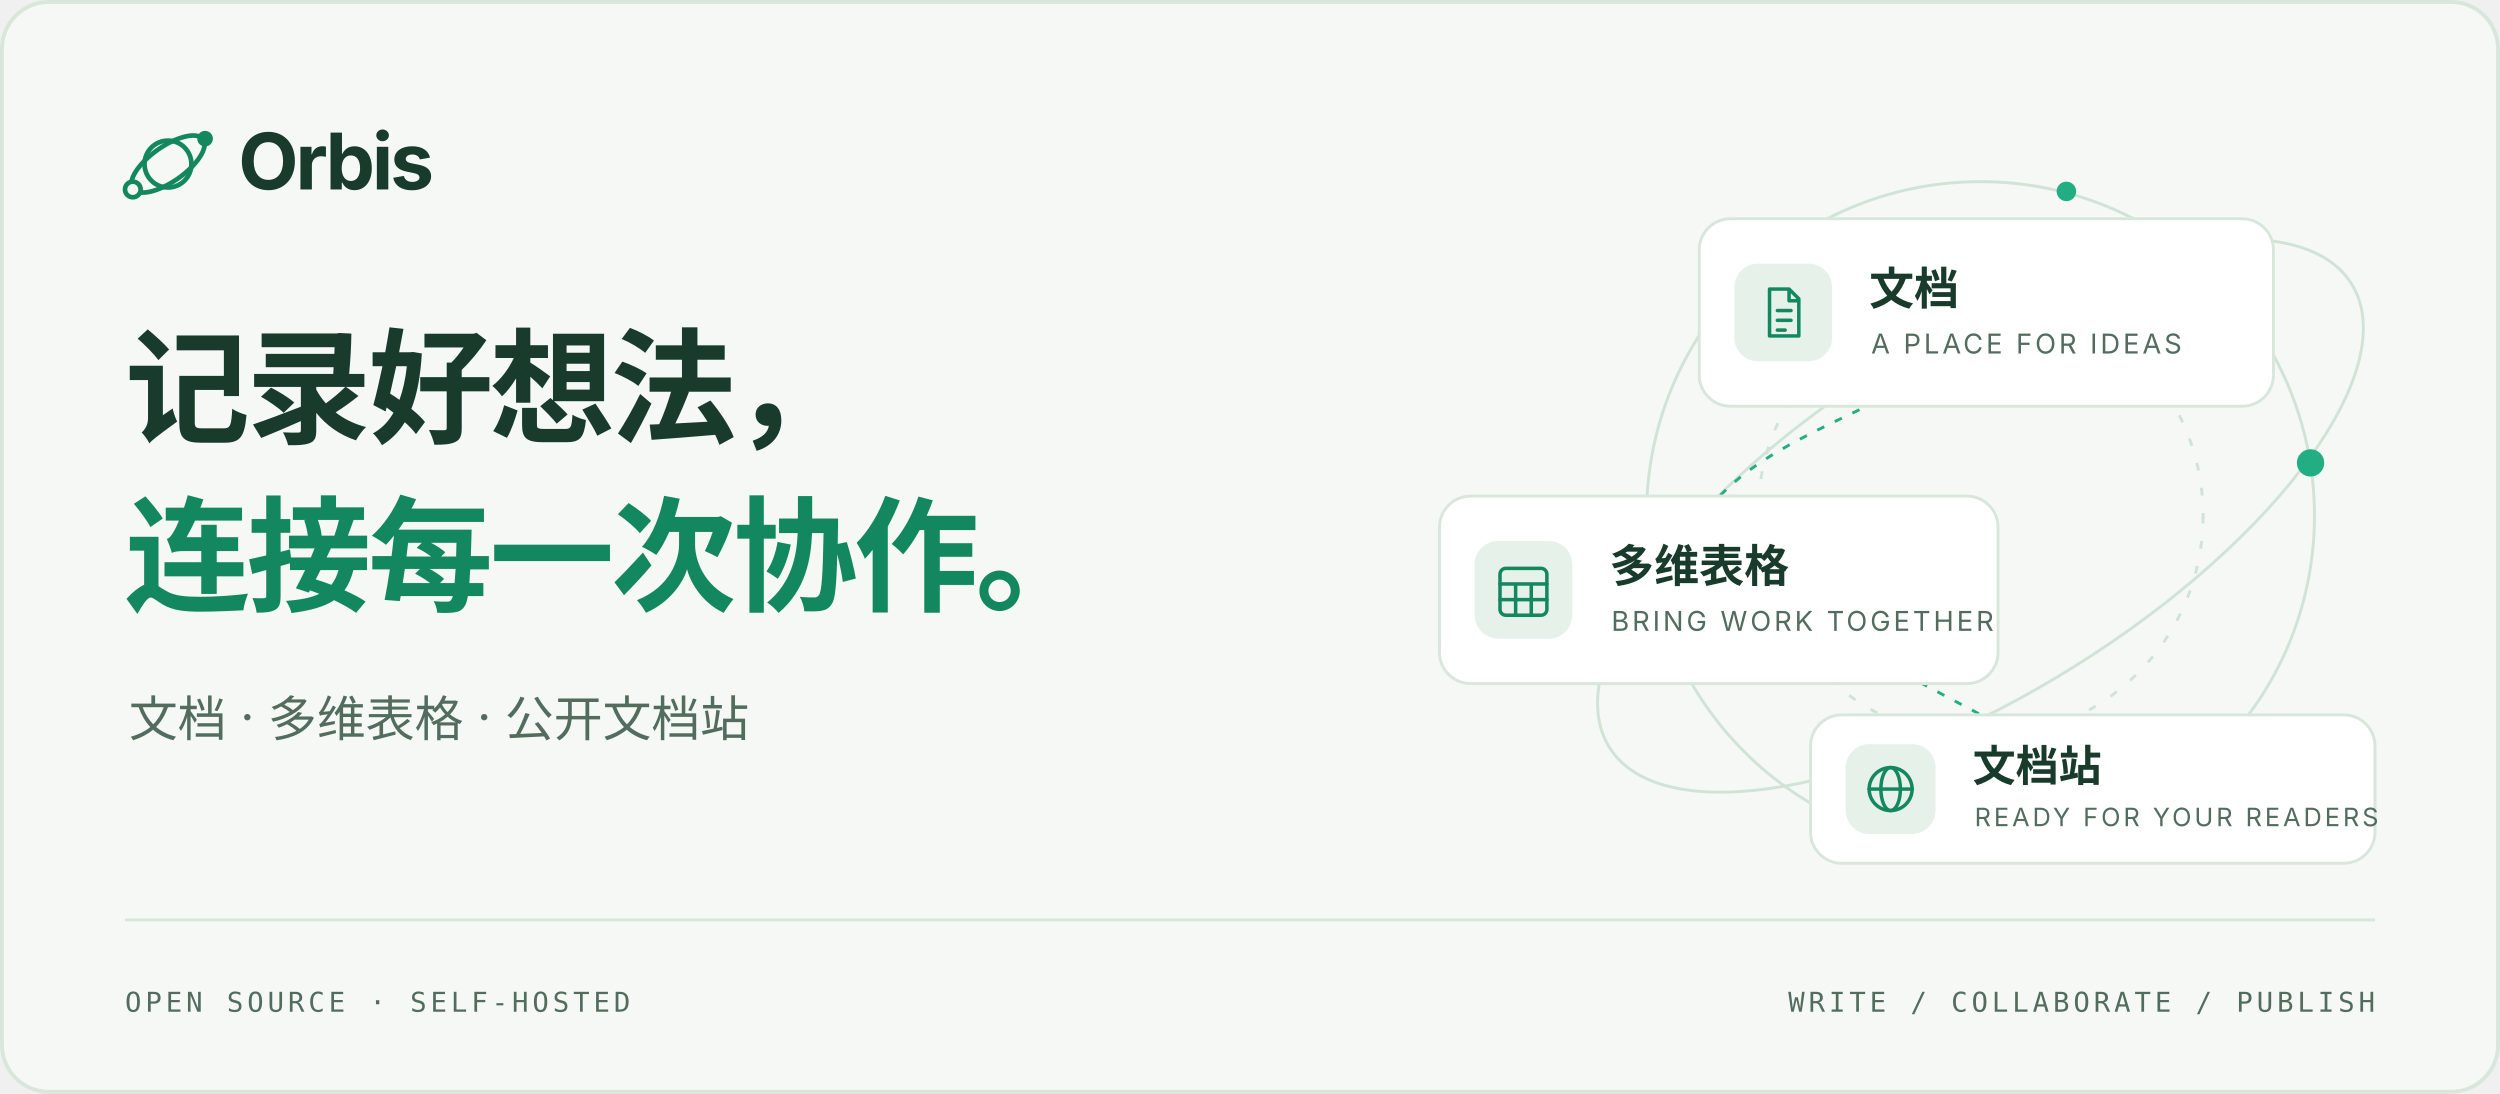
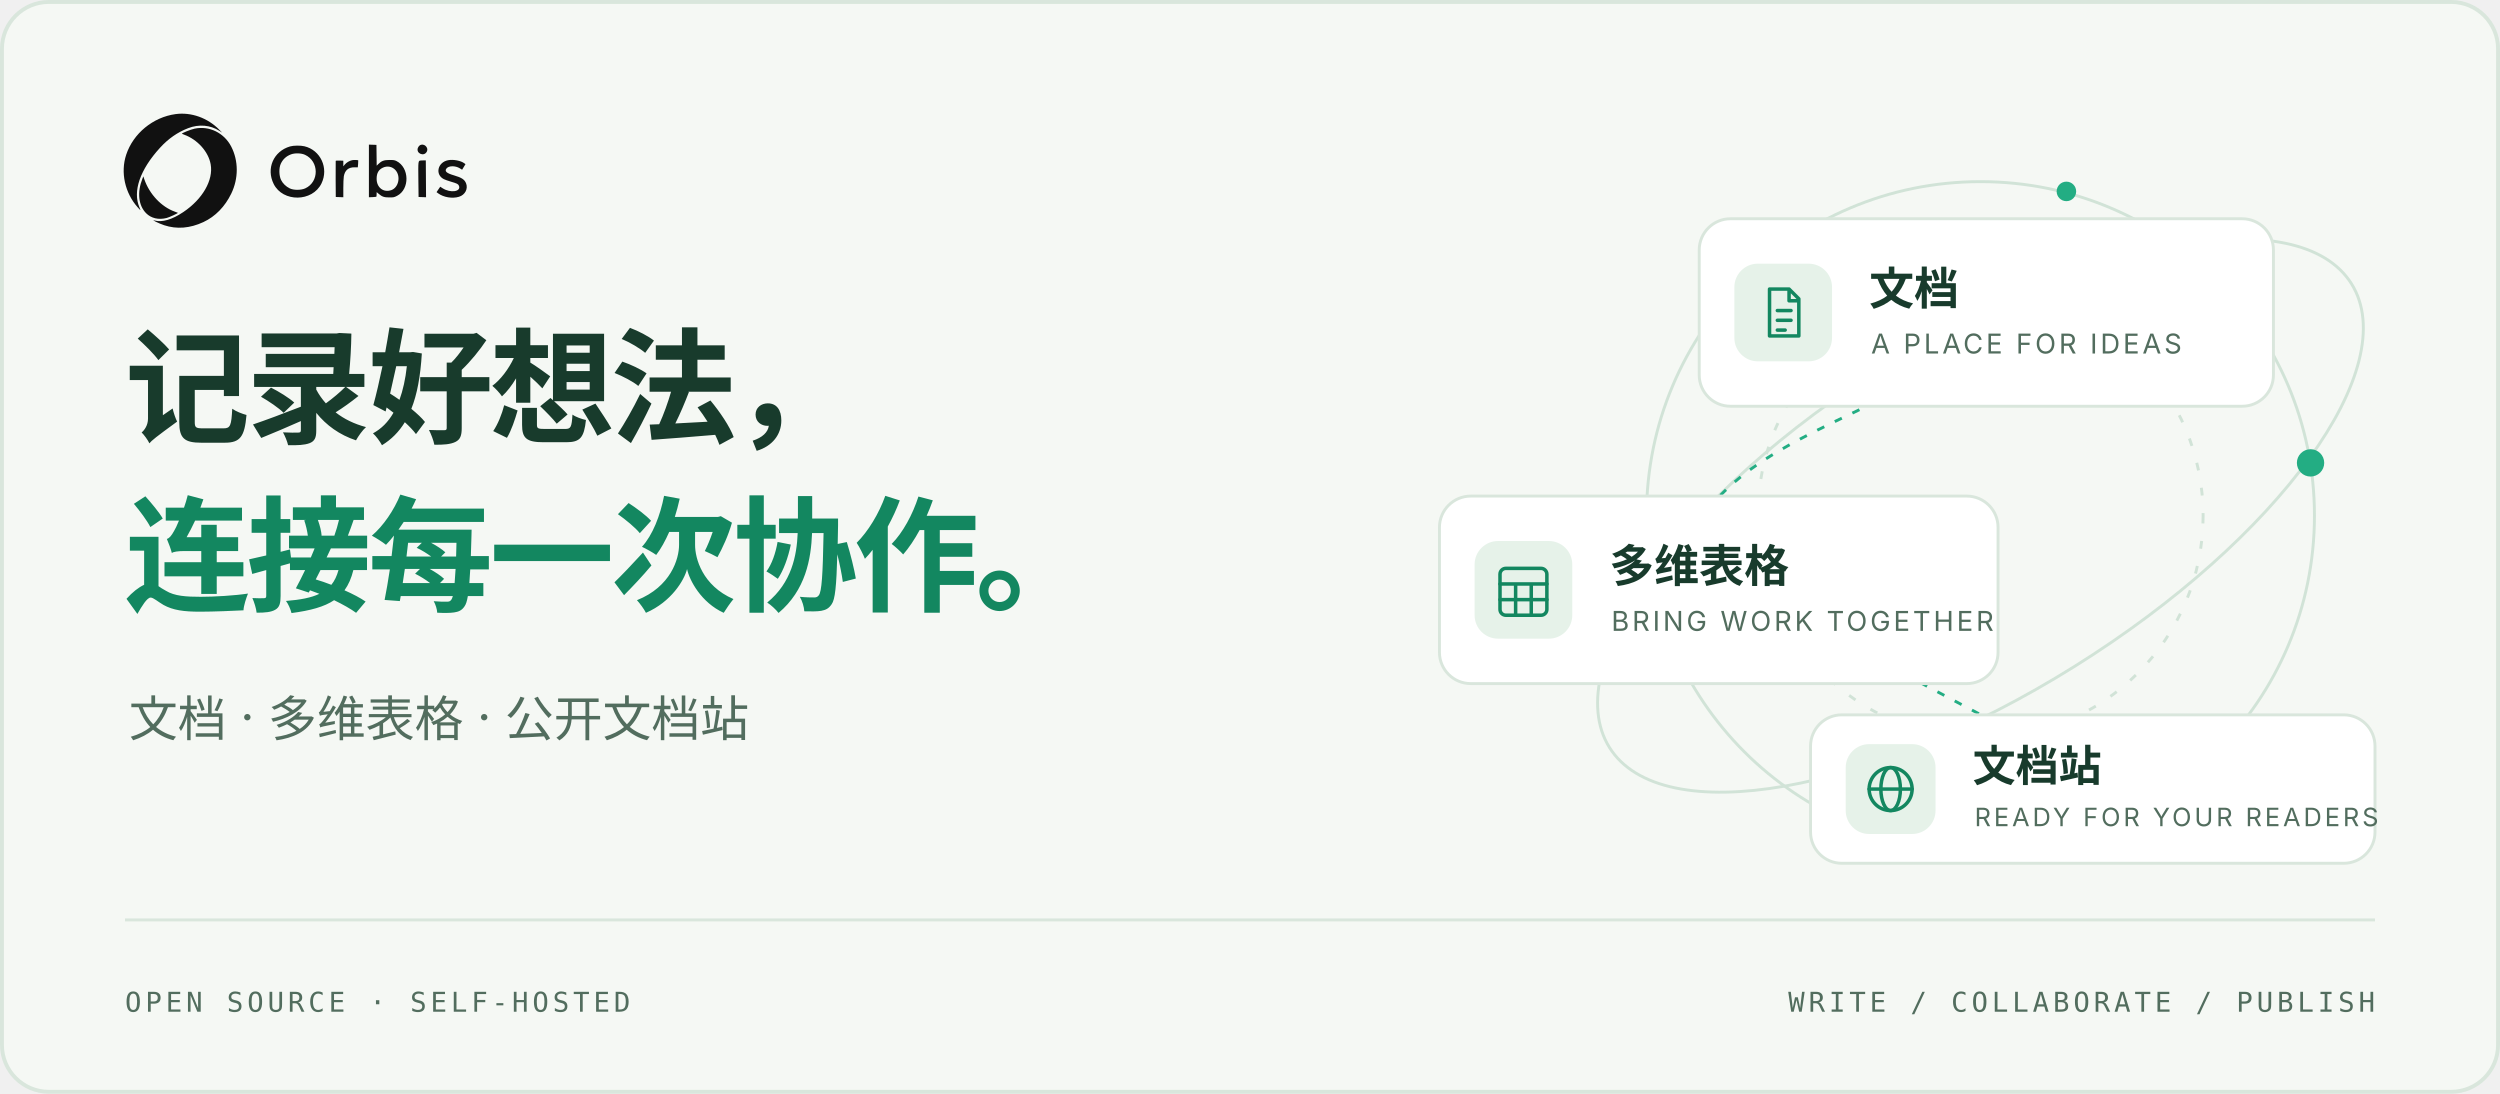
<svg xmlns="http://www.w3.org/2000/svg" width="1280" height="560" viewBox="0 0 1280 560" role="img" aria-labelledby="title desc">
  <rect x="1" y="1" width="1278" height="558" rx="24" fill="#f5f8f4" stroke="#d9e6dc" stroke-width="2" />
-   <g fill="none" stroke="#138760" stroke-width="2.4" transform="translate(64 62)">
-     <circle cx="22" cy="22" r="12" />
-     <ellipse cx="22" cy="22" rx="22" ry="9" transform="rotate(-35 22 22)" />
-     <circle cx="4" cy="35" r="4" fill="#f5f8f4" />
-     <circle cx="41" cy="9" r="4" fill="#138760" stroke="none" />
+   <g color="#111111" transform="translate(60 55) scale(.18)">
+     <g id="orbis-mark" transform="translate(16 14.5)">
+       <path d="M 150 4.511 C 85.812 13.326, 29.665 59.523, 9.637 120 C -7.023 170.309, 5.852 228.898, 42.601 270 C 51.223 279.644, 51.496 279.657, 47.416 270.221 C 27.553 224.278, 48.658 162.866, 105.827 100.259 C 129.379 74.466, 155.614 56.182, 185.798 44.525 C 216.587 32.634, 248.791 35.396, 274.709 52.150 L 282.500 57.187 274.500 49.010 C 241.423 15.199, 194.442 -1.592, 150 4.511 M 204 45.959 C 192.918 48.329, 168 58.310, 168 60.379 C 168 60.573, 170.813 61.744, 174.250 62.981 C 212.429 76.721, 243.580 111.473, 249.949 147.434 C 257.913 192.399, 227.007 246.305, 172.155 283.119 C 139.630 304.948, 111.734 313.048, 89.893 307.004 C 78.766 303.924, 102.465 315.546, 117.500 320.541 C 153.423 332.477, 190.921 329.478, 229.305 311.601 C 263.035 295.891, 290.465 267.815, 308.540 230.500 C 329.385 187.465, 329.302 137.382, 308.318 96.753 C 288.198 57.797, 245.609 37.059, 204 45.959 M 55.813 188.064 C 40.328 227.180, 44.346 264.452, 66.435 286.577 C 80.763 300.928, 101.757 305.773, 124.590 300 C 132.119 298.096, 157.686 286.352, 156.620 285.287 C 156.342 285.009, 152.465 283.504, 148.005 281.943 C 109.920 268.614, 75.409 231.949, 61.050 189.564 L 58.361 181.629 55.813 188.064" stroke="none" fill="currentColor" fill-rule="evenodd" />
+     </g>
+     <g transform="translate(430 100.7) scale(1.3)">
+       <g id="orbis-wordmark">
+         <path d="M 220 61.500 L 220 119.081 228.250 118.790 C 233.943 118.590, 236.539 118.113, 236.625 117.250 C 236.694 116.563, 236.806 114.165, 236.875 111.922 L 237 107.844 241.114 111.365 C 248.779 117.926, 253.258 119.476, 264.601 119.488 C 274.184 119.499, 275.052 119.321, 281.550 116 C 309.765 101.580, 308.844 53.931, 280.076 39.755 C 276.208 37.849, 273.876 37.500, 265 37.500 C 253.135 37.500, 247.483 39.584, 240.552 46.514 L 237.038 50.029 236.769 27.265 L 236.500 4.500 228.250 4.210 L 220 3.919 220 61.500 M 330.707 6.016 C 329.298 7.124, 327.642 9.554, 327.028 11.415 C 323.054 23.457, 340.522 30.730, 346.547 19.542 C 351.769 9.845, 339.336 -0.772, 330.707 6.016 M 47.500 7.886 C 11.276 18.414, -5.242 56.263, 11.652 90.031 C 31.836 130.376, 96.380 129.653, 116.236 88.858 C 132.502 55.443, 114.273 15.879, 78.754 7.504 C 70.275 5.505, 55.053 5.691, 47.500 7.886 M 49.415 25.310 C 39.001 29.278, 31.804 35.923, 27.135 45.880 C 22.895 54.922, 23.206 71.901, 27.781 81.201 C 31.614 88.994, 38.364 95.558, 46.808 99.705 C 55.346 103.898, 71.578 103.849, 80.773 99.603 C 111.555 85.388, 111.190 40.512, 80.175 26.202 C 71.959 22.412, 58.078 22.009, 49.415 25.310 M 183.147 38.025 C 177.342 39.233, 170.840 43.158, 167.074 47.727 L 164 51.456 164 45.304 L 164 39.152 155.870 38.826 C 151.049 38.633, 147.585 38.908, 147.358 39.502 C 147.148 40.054, 147.094 58.054, 147.238 79.502 L 147.500 118.500 155.750 118.790 L 164 119.081 164 99.372 C 164 88.533, 164.493 76.836, 165.095 73.379 C 167.426 59.991, 175.191 53.448, 188.619 53.559 L 195.739 53.617 196.371 46.143 C 196.718 42.032, 196.854 38.521, 196.672 38.339 C 195.765 37.432, 186.977 37.228, 183.147 38.025 M 393.137 38.077 C 370.286 42.568, 364.283 69.509, 383.916 79.457 C 386.476 80.755, 393.502 83.253, 399.529 85.009 C 413.146 88.975, 415.396 90.129, 416.980 93.953 C 422.315 106.831, 398.586 110.473, 381.317 99.426 L 376.040 96.051 372.018 101.973 L 367.996 107.896 371.248 110.334 C 383.171 119.273, 402.597 122.530, 417.160 118.032 C 430.568 113.891, 437.513 100.346, 432.447 88.218 C 429.075 80.145, 422.743 76.032, 406.294 71.229 C 389.772 66.406, 385.181 62.273, 389.652 56.248 C 394.398 49.853, 409.080 49.643, 419.030 55.828 L 423.931 58.875 427.618 52.806 L 431.304 46.738 428.902 44.880 C 421.274 38.982, 404.635 35.817, 393.137 38.077 M 333.303 38.707 C 327.718 39.243, 327.733 39.117, 328.250 83.051 L 328.667 118.500 336.845 118.791 L 345.023 119.081 344.761 78.791 L 344.500 38.500 341 38.402 C 339.075 38.349, 335.611 38.486, 333.303 38.707 M 250.500 54.377 C 241.183 58.771, 236.954 66.226, 236.890 78.367 C 236.788 97.858, 251.820 109.558, 269.124 103.457 C 285.068 97.835, 290.167 73.065, 278.129 59.713 C 271.040 51.850, 260.270 49.770, 250.500 54.377" stroke="none" fill="currentColor" fill-rule="evenodd" />
+       </g>
+     </g>
  </g>
  <g font-family="'Inter', -apple-system, BlinkMacSystemFont, 'Segoe UI', 'PingFang SC', 'Microsoft YaHei', 'WenQuanYi Zen Hei', sans-serif">
-     <text x="122" y="97" font-size="40" font-weight="650" letter-spacing="-1.5" fill="#183b2c">Orbis</text>
    <text x="64" y="222" font-size="64" font-weight="650" letter-spacing="-1.8" fill="#183b2c">记录好想法，</text>
    <text x="64" y="308" font-size="64" font-weight="650" letter-spacing="-1.8" fill="#138760">连接每一次协作。</text>
    <text x="66" y="377" font-size="25" fill="#526d5e">文档 · 多维表格 · 公开文档站</text>
  </g>
  <g fill="none" stroke="#d1e3d7" stroke-width="1.5">
    <circle cx="1014" cy="264" r="171" />
    <circle cx="1014" cy="264" r="114" stroke-dasharray="4 9" />
    <ellipse cx="1014" cy="264" rx="224" ry="91" transform="rotate(-32 1014 264)" />
    <path d="M970 201C926 223 887 237 867 272M939 326C982 349 1020 369 1052 386" stroke="#23ad83" stroke-dasharray="4 6" />
  </g>
  <circle cx="1183" cy="237" r="7" fill="#23ad83" />
  <circle cx="1058" cy="98" r="5" fill="#23ad83" />
  <circle cx="845" cy="306" r="6" fill="#f5f8f4" stroke="#23ad83" stroke-width="2" />
  <g font-family="'Inter', -apple-system, BlinkMacSystemFont, 'Segoe UI', 'PingFang SC', 'Microsoft YaHei', 'WenQuanYi Zen Hei', sans-serif">
    <g transform="translate(870 112)">
      <rect width="294" height="96" rx="16" fill="#ffffff" stroke="#d9e6dc" stroke-width="1.5" />
      <rect x="18" y="23" width="50" height="50" rx="12" fill="#e6f2e9" />
      <g transform="translate(31 35)" fill="none" stroke="#138760" stroke-width="1.8" stroke-linecap="round" stroke-linejoin="round">
        <path d="M5 1h10l5 5v19H5zM15 1v6h5M9 12h7M9 17h7M9 22h4" />
      </g>
      <text x="87" y="44" font-size="23" font-weight="600" fill="#183b2c">文档</text>
      <text x="88" y="69" font-size="14" letter-spacing="1.5" fill="#526d5e">A PLACE FOR IDEAS</text>
    </g>
    <g transform="translate(737 254)">
      <rect width="286" height="96" rx="16" fill="#ffffff" stroke="#d9e6dc" stroke-width="1.5" />
      <rect x="18" y="23" width="50" height="50" rx="12" fill="#e6f2e9" />
      <g transform="translate(30 36)" fill="none" stroke="#138760" stroke-width="1.8" stroke-linecap="round" stroke-linejoin="round">
        <rect x="1" y="1" width="24" height="24" rx="3" />
        <path d="M1 9h24M1 17h24M9 9v16M17 9v16" />
      </g>
      <text x="87" y="44" font-size="23" font-weight="600" fill="#183b2c">多维表格</text>
      <text x="88" y="69" font-size="14" letter-spacing="1.5" fill="#526d5e">BRING WORK TOGETHER</text>
    </g>
    <g transform="translate(927 366)">
      <rect width="289" height="76" rx="16" fill="#ffffff" stroke="#d9e6dc" stroke-width="1.5" />
      <rect x="18" y="15" width="46" height="46" rx="12" fill="#e6f2e9" />
      <g transform="translate(29 26)" fill="none" stroke="#138760" stroke-width="1.8" stroke-linecap="round">
        <circle cx="12" cy="12" r="11" />
        <ellipse cx="12" cy="12" rx="5" ry="11" />
        <path d="M1 12h22" />
      </g>
      <text x="83" y="34" font-size="22" font-weight="600" fill="#183b2c">文档站</text>
      <text x="84" y="57" font-size="13" letter-spacing="1.5" fill="#526d5e">READY FOR YOUR READERS</text>
    </g>
  </g>
  <path d="M64 471H1216" stroke="#d9e6dc" stroke-width="1.5" />
  <g fill="#526d5e" font-family="ui-monospace, 'SFMono-Regular', Consolas, monospace" font-size="14" letter-spacing="2">
    <text x="64" y="518">OPEN SOURCE · SELF-HOSTED</text>
    <text x="1216" y="518" text-anchor="end">WRITE / COLLABORATE / PUBLISH</text>
  </g>
</svg>
